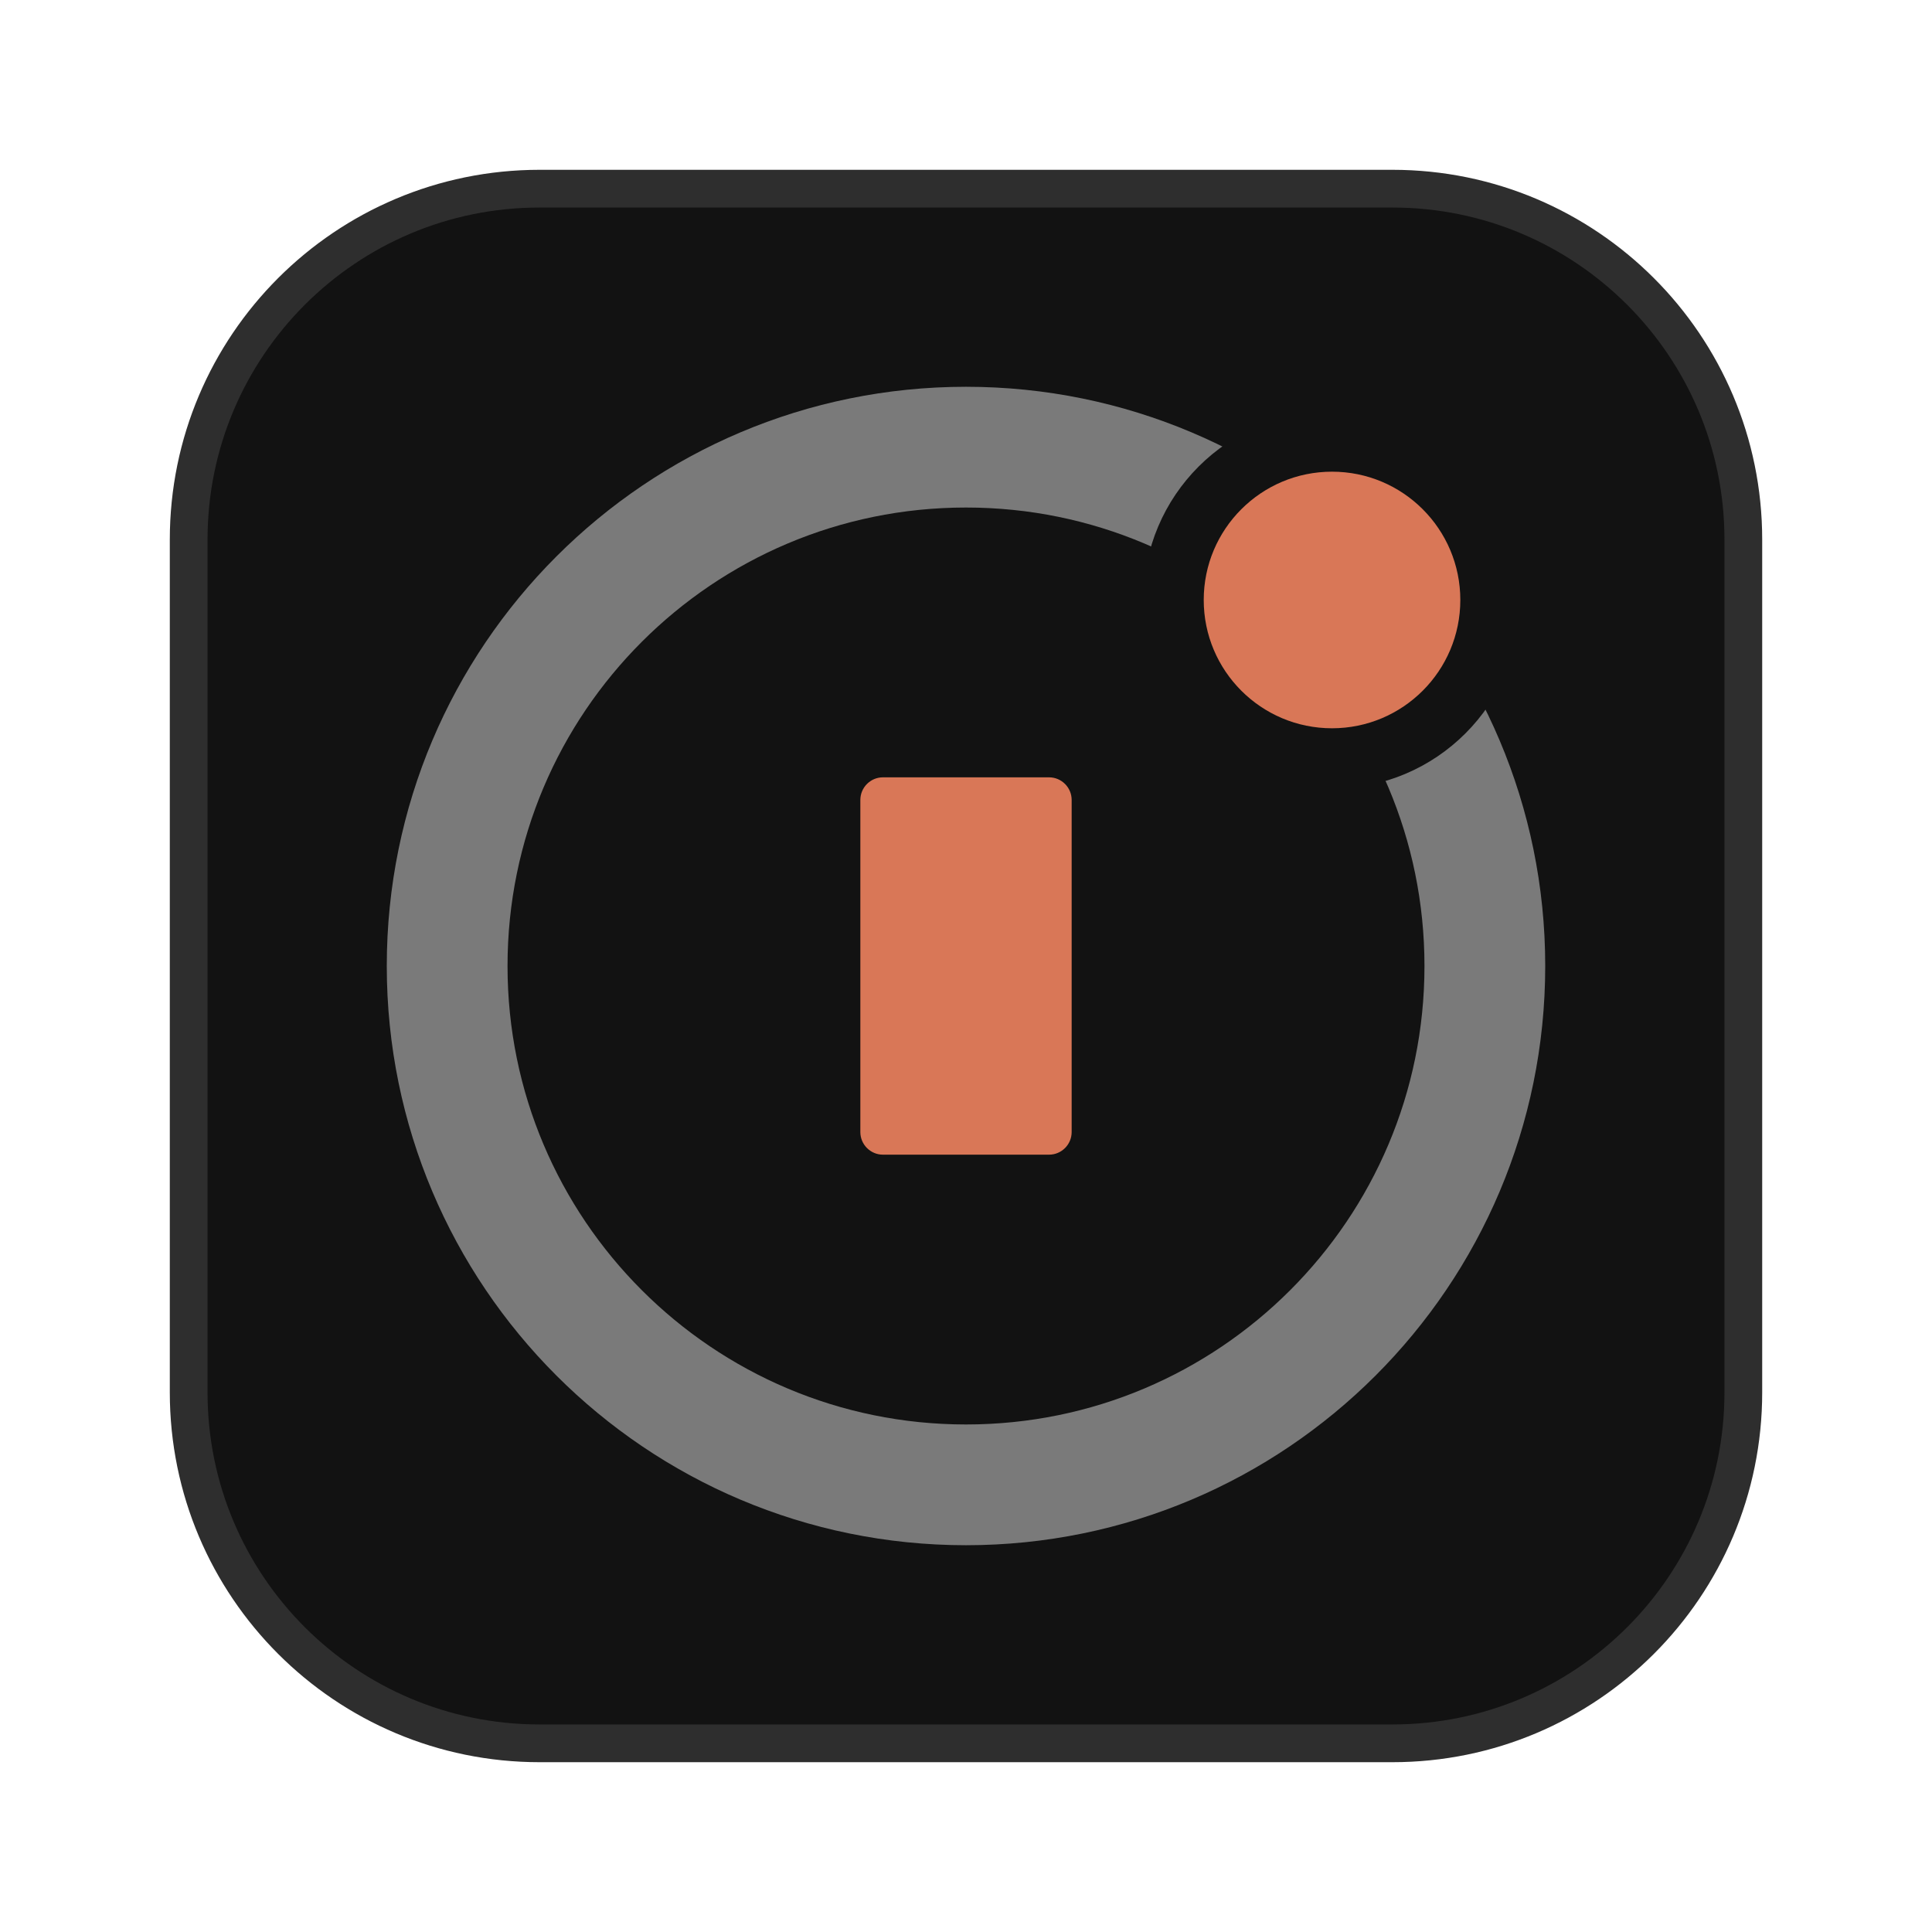
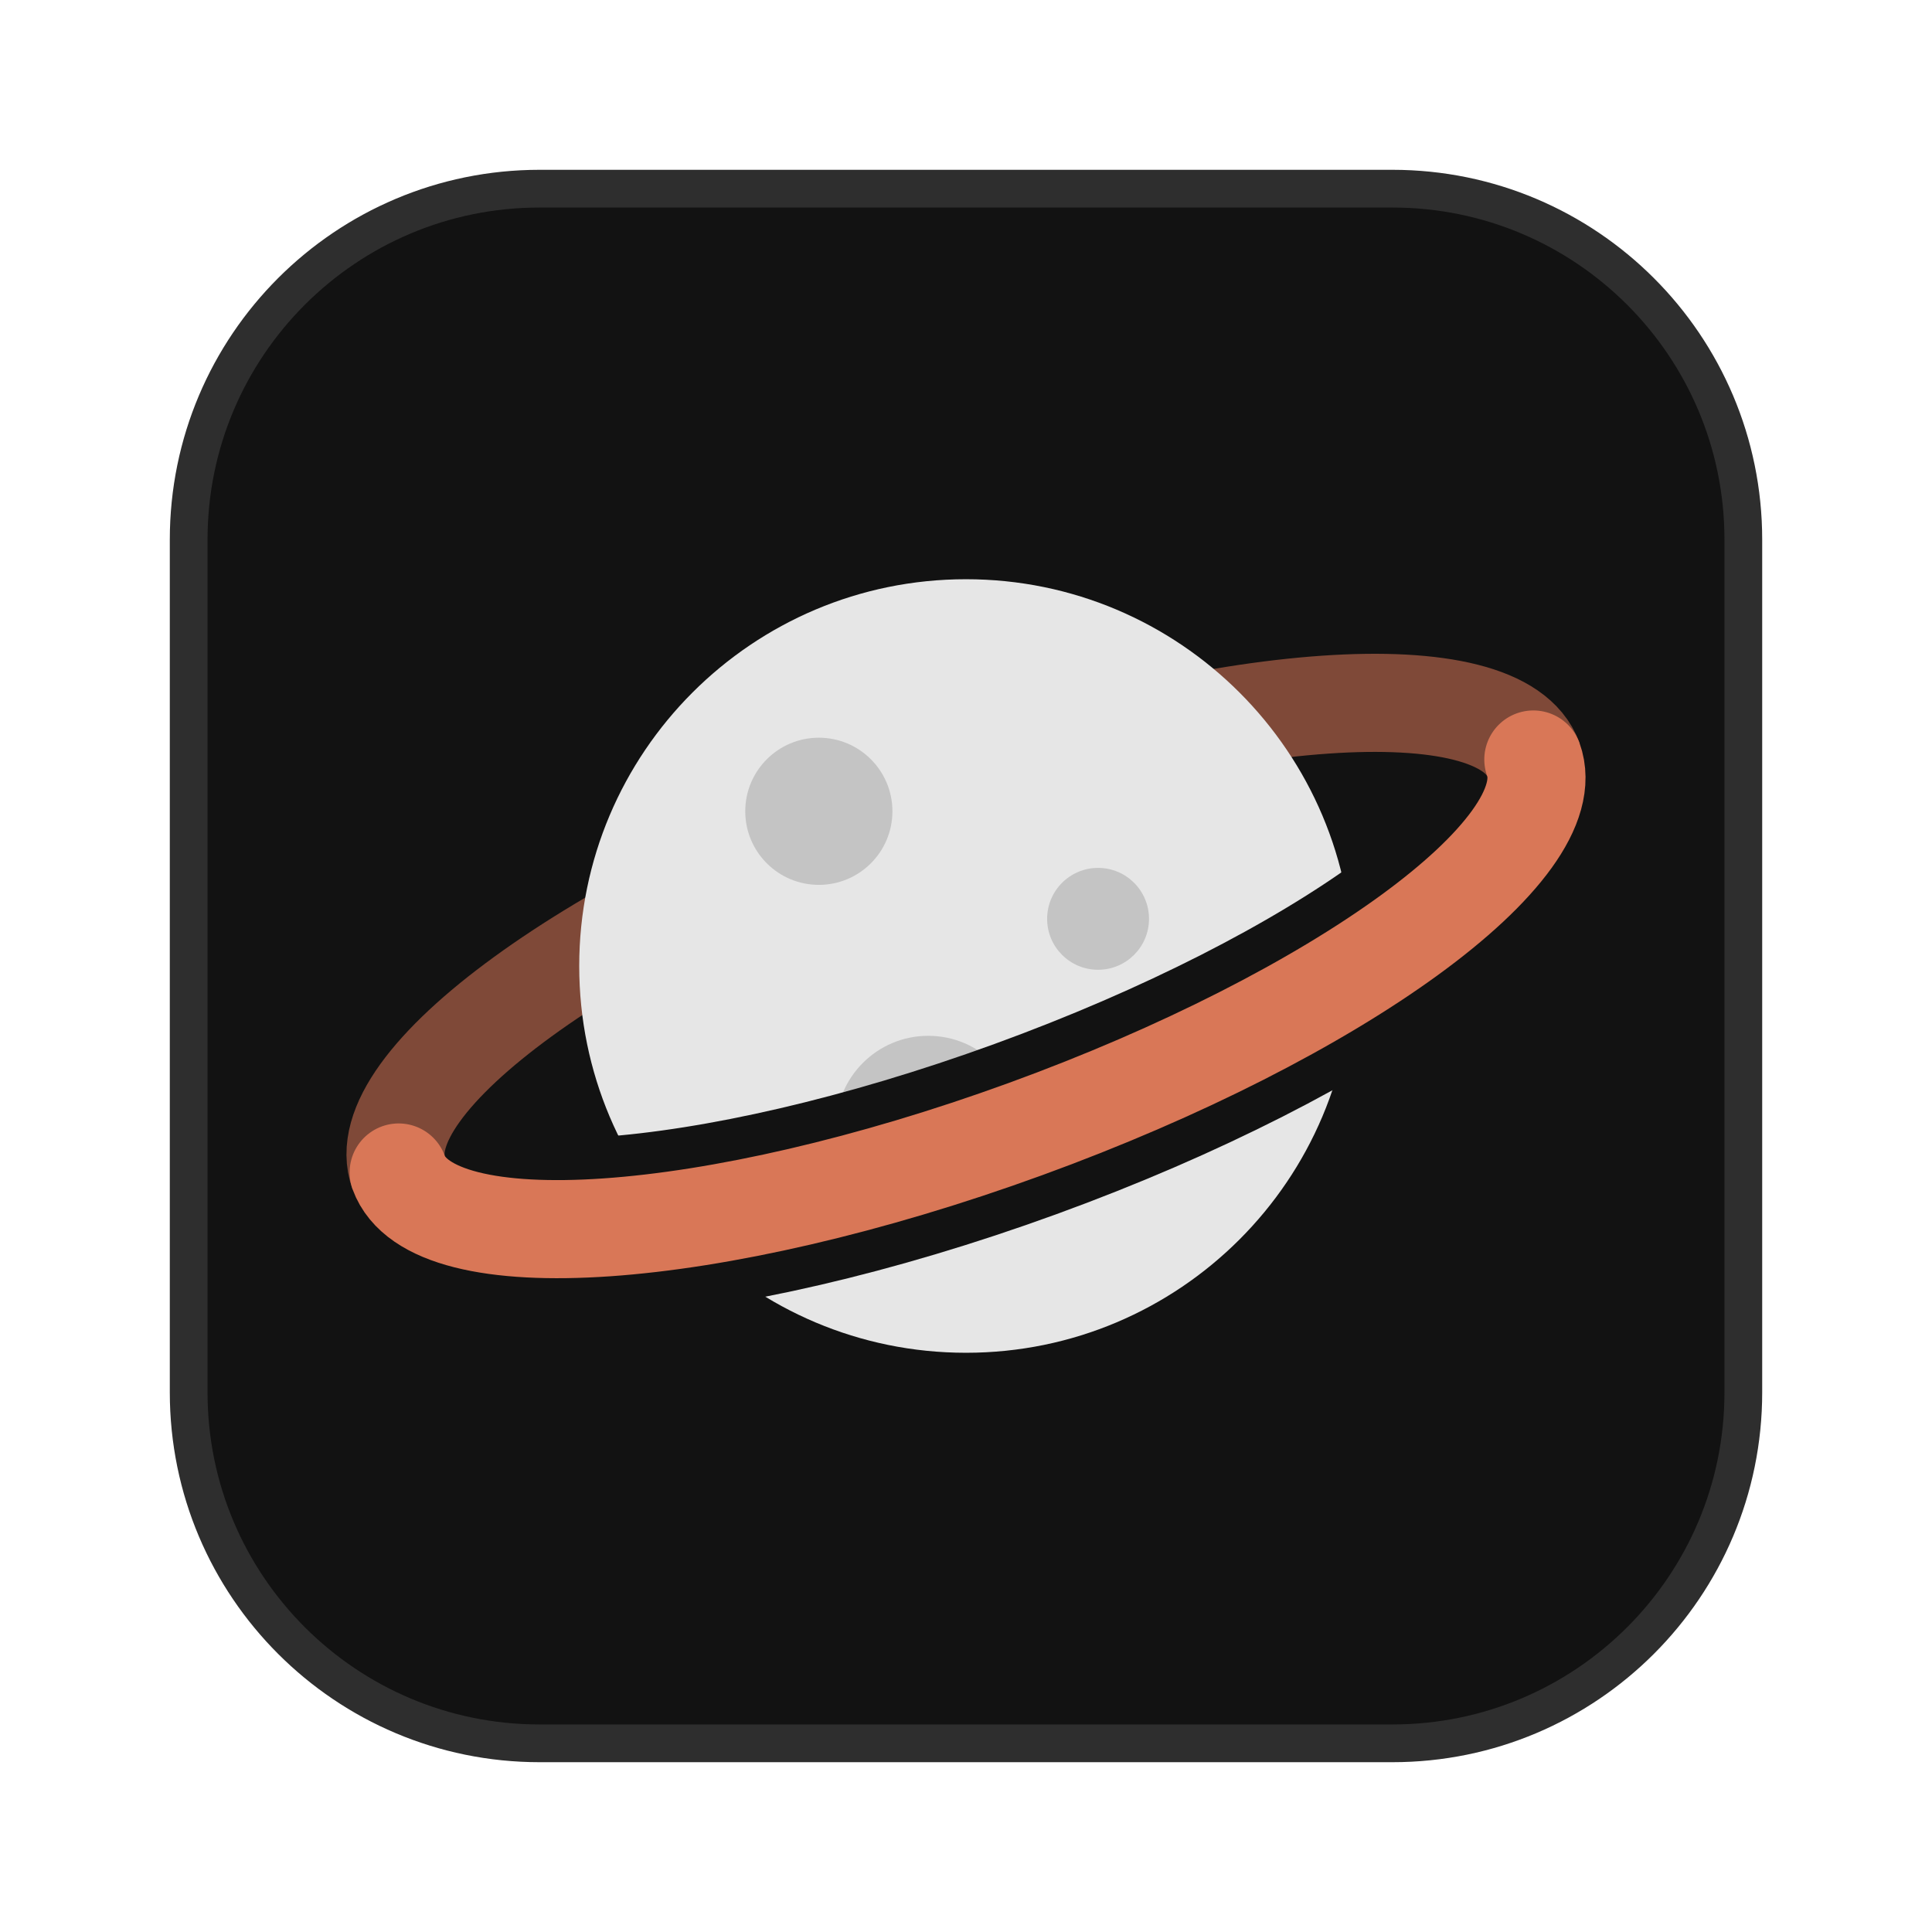
<svg xmlns="http://www.w3.org/2000/svg" viewBox="0 0 1024 1024" width="1024" height="1024">
  <rect x="100" y="100" width="824" height="824" rx="186" fill="#121212" stroke="#2e2e2e" stroke-width="20" />
-   <circle cx="512" cy="512" r="275" fill="none" stroke="#7a7a7a" stroke-width="64" />
-   <rect x="456" y="412" width="112" height="200" rx="12" fill="#d97757" />
-   <circle cx="706" cy="318" r="100" fill="#121212" />
-   <circle cx="706" cy="318" r="68" fill="#d97757" />
+   <g transform="rotate(-20 512 512)">
+     <path d="M192 512A320 92 0 0 1 832 512" fill="none" stroke="#d97757" stroke-width="52" stroke-linecap="round" stroke-opacity="0.55" />
+   </g>
+   <circle cx="512" cy="512" r="205" fill="#e6e6e6" />
+   <circle cx="434" cy="430" r="39" fill="#c4c4c4" />
+   <circle cx="582" cy="487" r="27" fill="#c4c4c4" />
+   <circle cx="492" cy="598" r="49" fill="#c4c4c4" />
+   <g transform="rotate(-20 512 512)">
+     <path d="M192 512A320 92 0 0 0 832 512" fill="none" stroke="#121212" stroke-width="96" />
+     <path d="M192 512A320 92 0 0 0 832 512" fill="none" stroke="#d97757" stroke-width="52" stroke-linecap="round" />
+   </g>
</svg>
